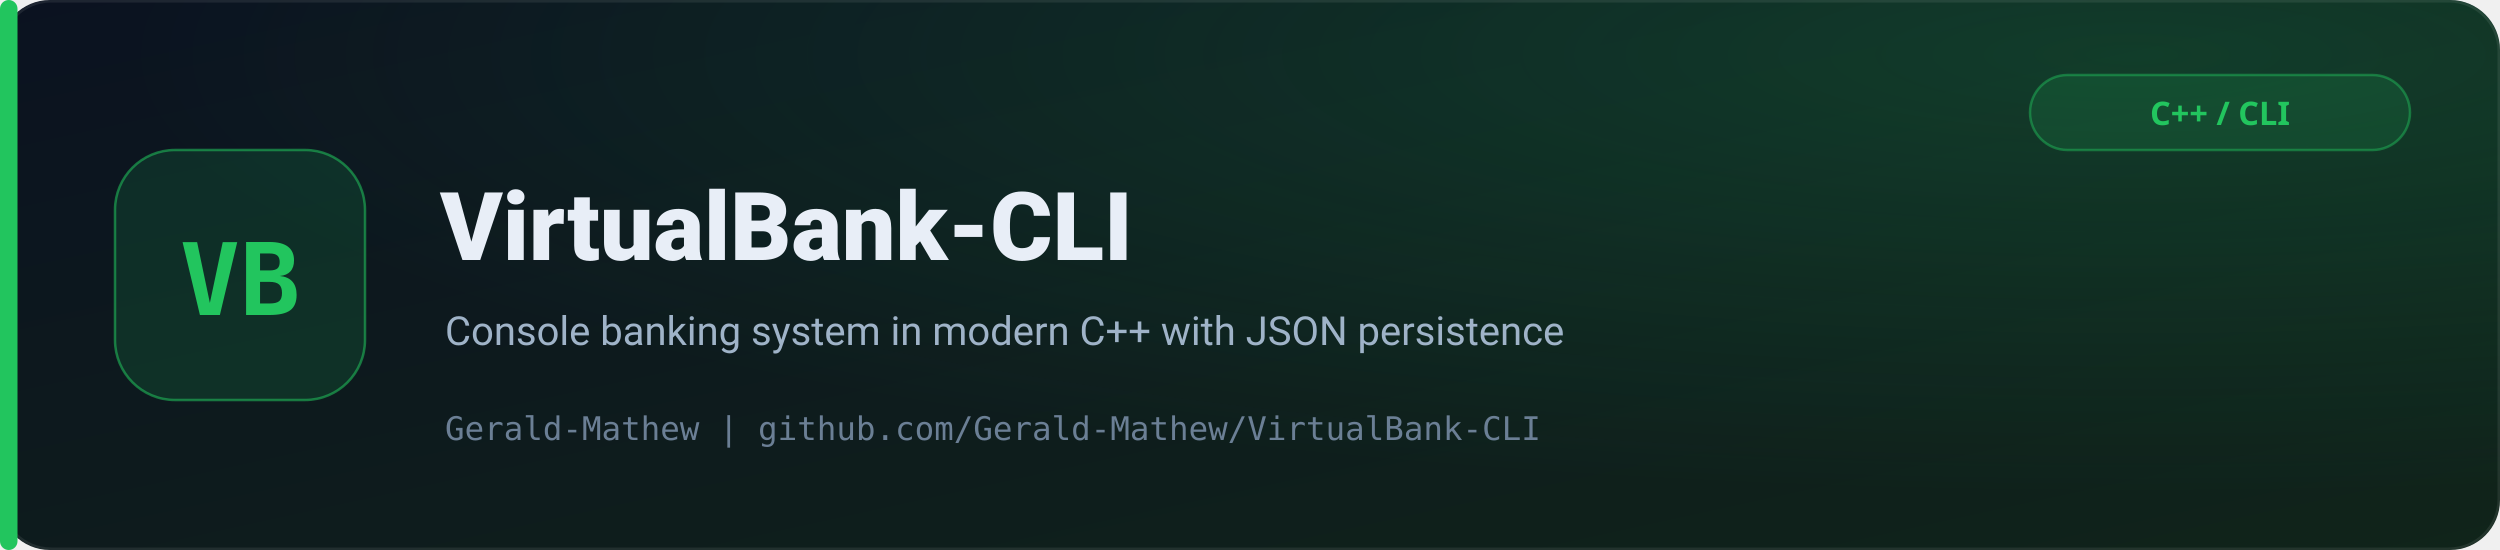
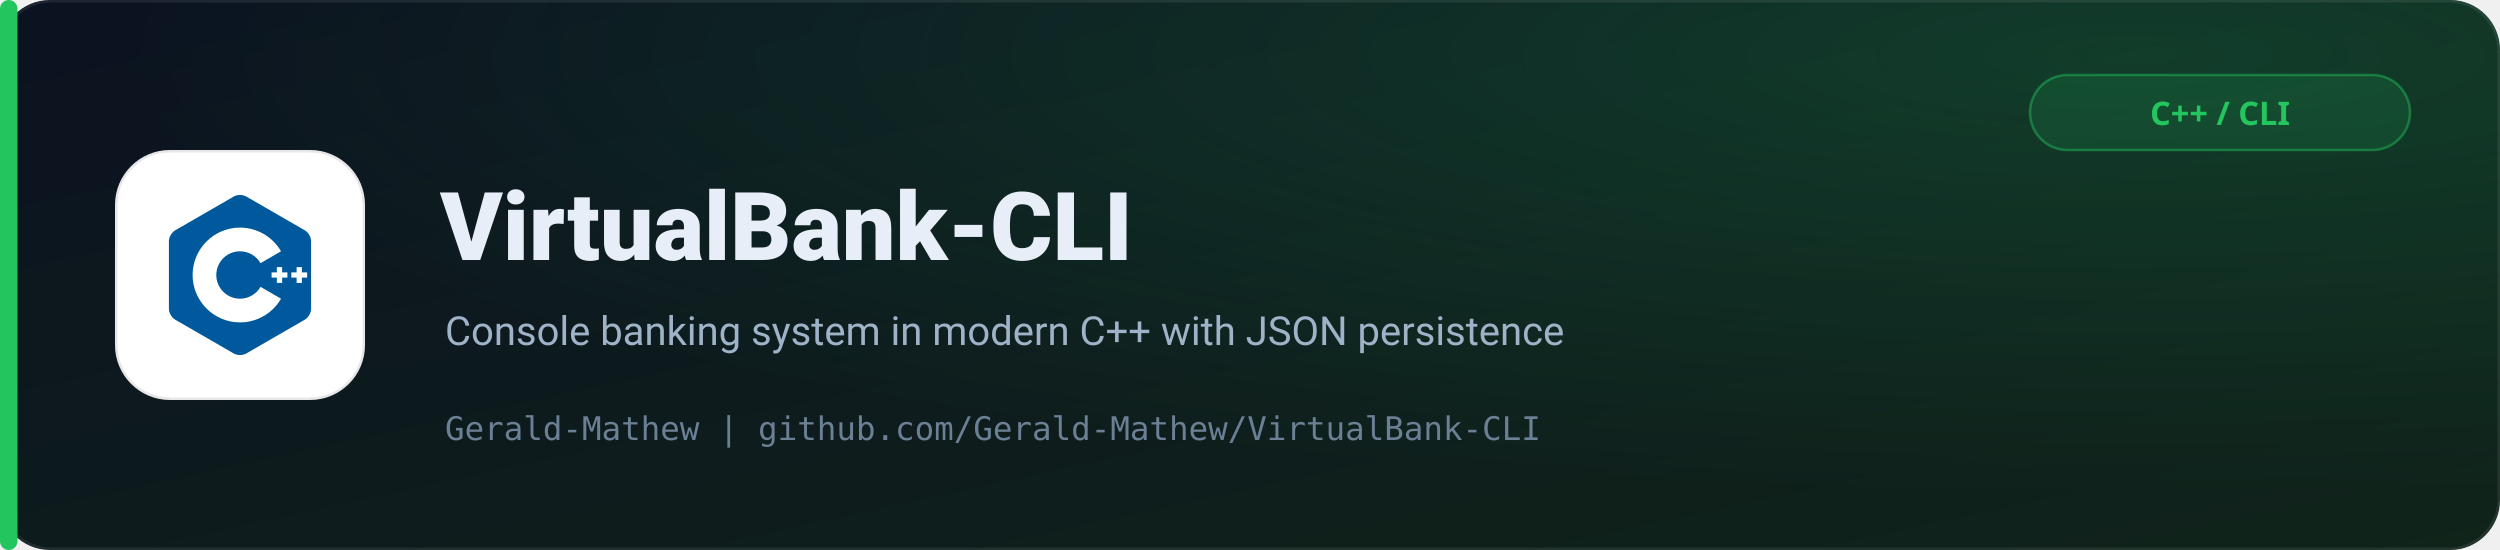
<svg xmlns="http://www.w3.org/2000/svg" width="1000" height="220" viewBox="0 0 1000 220" role="img" aria-label="VirtualBank-CLI">
  <defs>
    <linearGradient id="bg" x1="0" y1="0" x2="1" y2="1">
      <stop offset="0" stop-color="#0b1220" />
      <stop offset="1" stop-color="#10241a" />
    </linearGradient>
    <radialGradient id="glow" cx="0.85" cy="0.1" r="0.8">
      <stop offset="0" stop-color="#22c55e" stop-opacity="0.20" />
      <stop offset="1" stop-color="#22c55e" stop-opacity="0" />
    </radialGradient>
  </defs>
  <rect width="1000" height="220" rx="20" fill="url(#bg)" />
  <rect width="1000" height="220" rx="20" fill="url(#glow)" />
  <rect x="0.5" y="0.5" width="999" height="219" rx="20" fill="none" stroke="#ffffff" stroke-opacity="0.08" />
  <rect x="0" y="0" width="7" height="220" rx="3.5" fill="#22c55e" />
-   <rect x="46" y="60" width="100" height="100" rx="24" fill="#22c55e" fill-opacity="0.14" stroke="#22c55e" stroke-opacity="0.55" />
-   <text x="96" y="126" text-anchor="middle" font-family="ui-monospace, SFMono-Regular, Menlo, monospace" font-size="40" font-weight="700" fill="#22c55e">VB</text>
+   <g transform="translate(46 60)">
+     <rect width="100" height="100" rx="22" fill="#ffffff" />
+     <rect x="0.5" y="0.5" width="99" height="99" rx="21.5" fill="none" stroke="#0b1220" stroke-opacity="0.10" />
+     <g transform="translate(18 18) scale(2.6667)" fill="#00599C">
+       <path fill-rule="evenodd" clip-rule="evenodd" d="M22.394 6c-.167-.29-.398-.543-.652-.69L12.926.22c-.509-.294-1.34-.294-1.848 0L2.26 5.31c-.508.293-.923 1.013-.923 1.6v10.18c0 .294.104.62.271.91.167.29.398.543.652.69l8.816 5.09c.508.293 1.34.293 1.848 0l8.816-5.09c.254-.147.485-.4.652-.69.167-.29.27-.616.27-.91V6.91c.003-.294-.1-.62-.268-.91zM12 19.11c-3.92 0-7.109-3.19-7.109-7.11 0-3.92 3.19-7.11 7.11-7.11a7.133 7.133 0 016.156 3.553l-3.076 1.78a3.567 3.567 0 00-3.08-1.78A3.56 3.56 0 008.444 12 3.56 3.56 0 0012 15.555a3.57 3.57 0 003.08-1.778l3.078 1.78A7.135 7.135 0 0112 19.11zm7.11-6.715h-.79v.79h-.79v-.79h-.79v-.79h.79v-.79h.79v.79h.79zm2.962 0h-.79v.79h-.79v-.79h-.79v-.79h.79v-.79h.79v.79h.79z" />
+     </g>
+   </g>
  <rect x="812" y="30" width="152" height="30" rx="15" fill="#22c55e" fill-opacity="0.14" stroke="#22c55e" stroke-opacity="0.45" />
  <text x="888" y="50" text-anchor="middle" font-family="ui-sans-serif, system-ui, sans-serif" font-size="13" font-weight="600" fill="#22c55e">C++ / CLI</text>
  <text x="176" y="104" font-family="ui-sans-serif, system-ui, -apple-system, Segoe UI, Roboto, sans-serif" font-size="38" font-weight="800" fill="#e8eef7">VirtualBank-CLI</text>
  <text x="178" y="138" font-family="ui-sans-serif, system-ui, -apple-system, Segoe UI, Roboto, sans-serif" font-size="16" fill="#9fb3c8">Console banking system in modern C++ with JSON persistence</text>
  <text x="178" y="176" font-family="ui-monospace, SFMono-Regular, Menlo, monospace" font-size="13" fill="#6b7f95">Gerald-Mathew  |  github.com/Gerald-Mathew/VirtualBank-CLI</text>
</svg>
